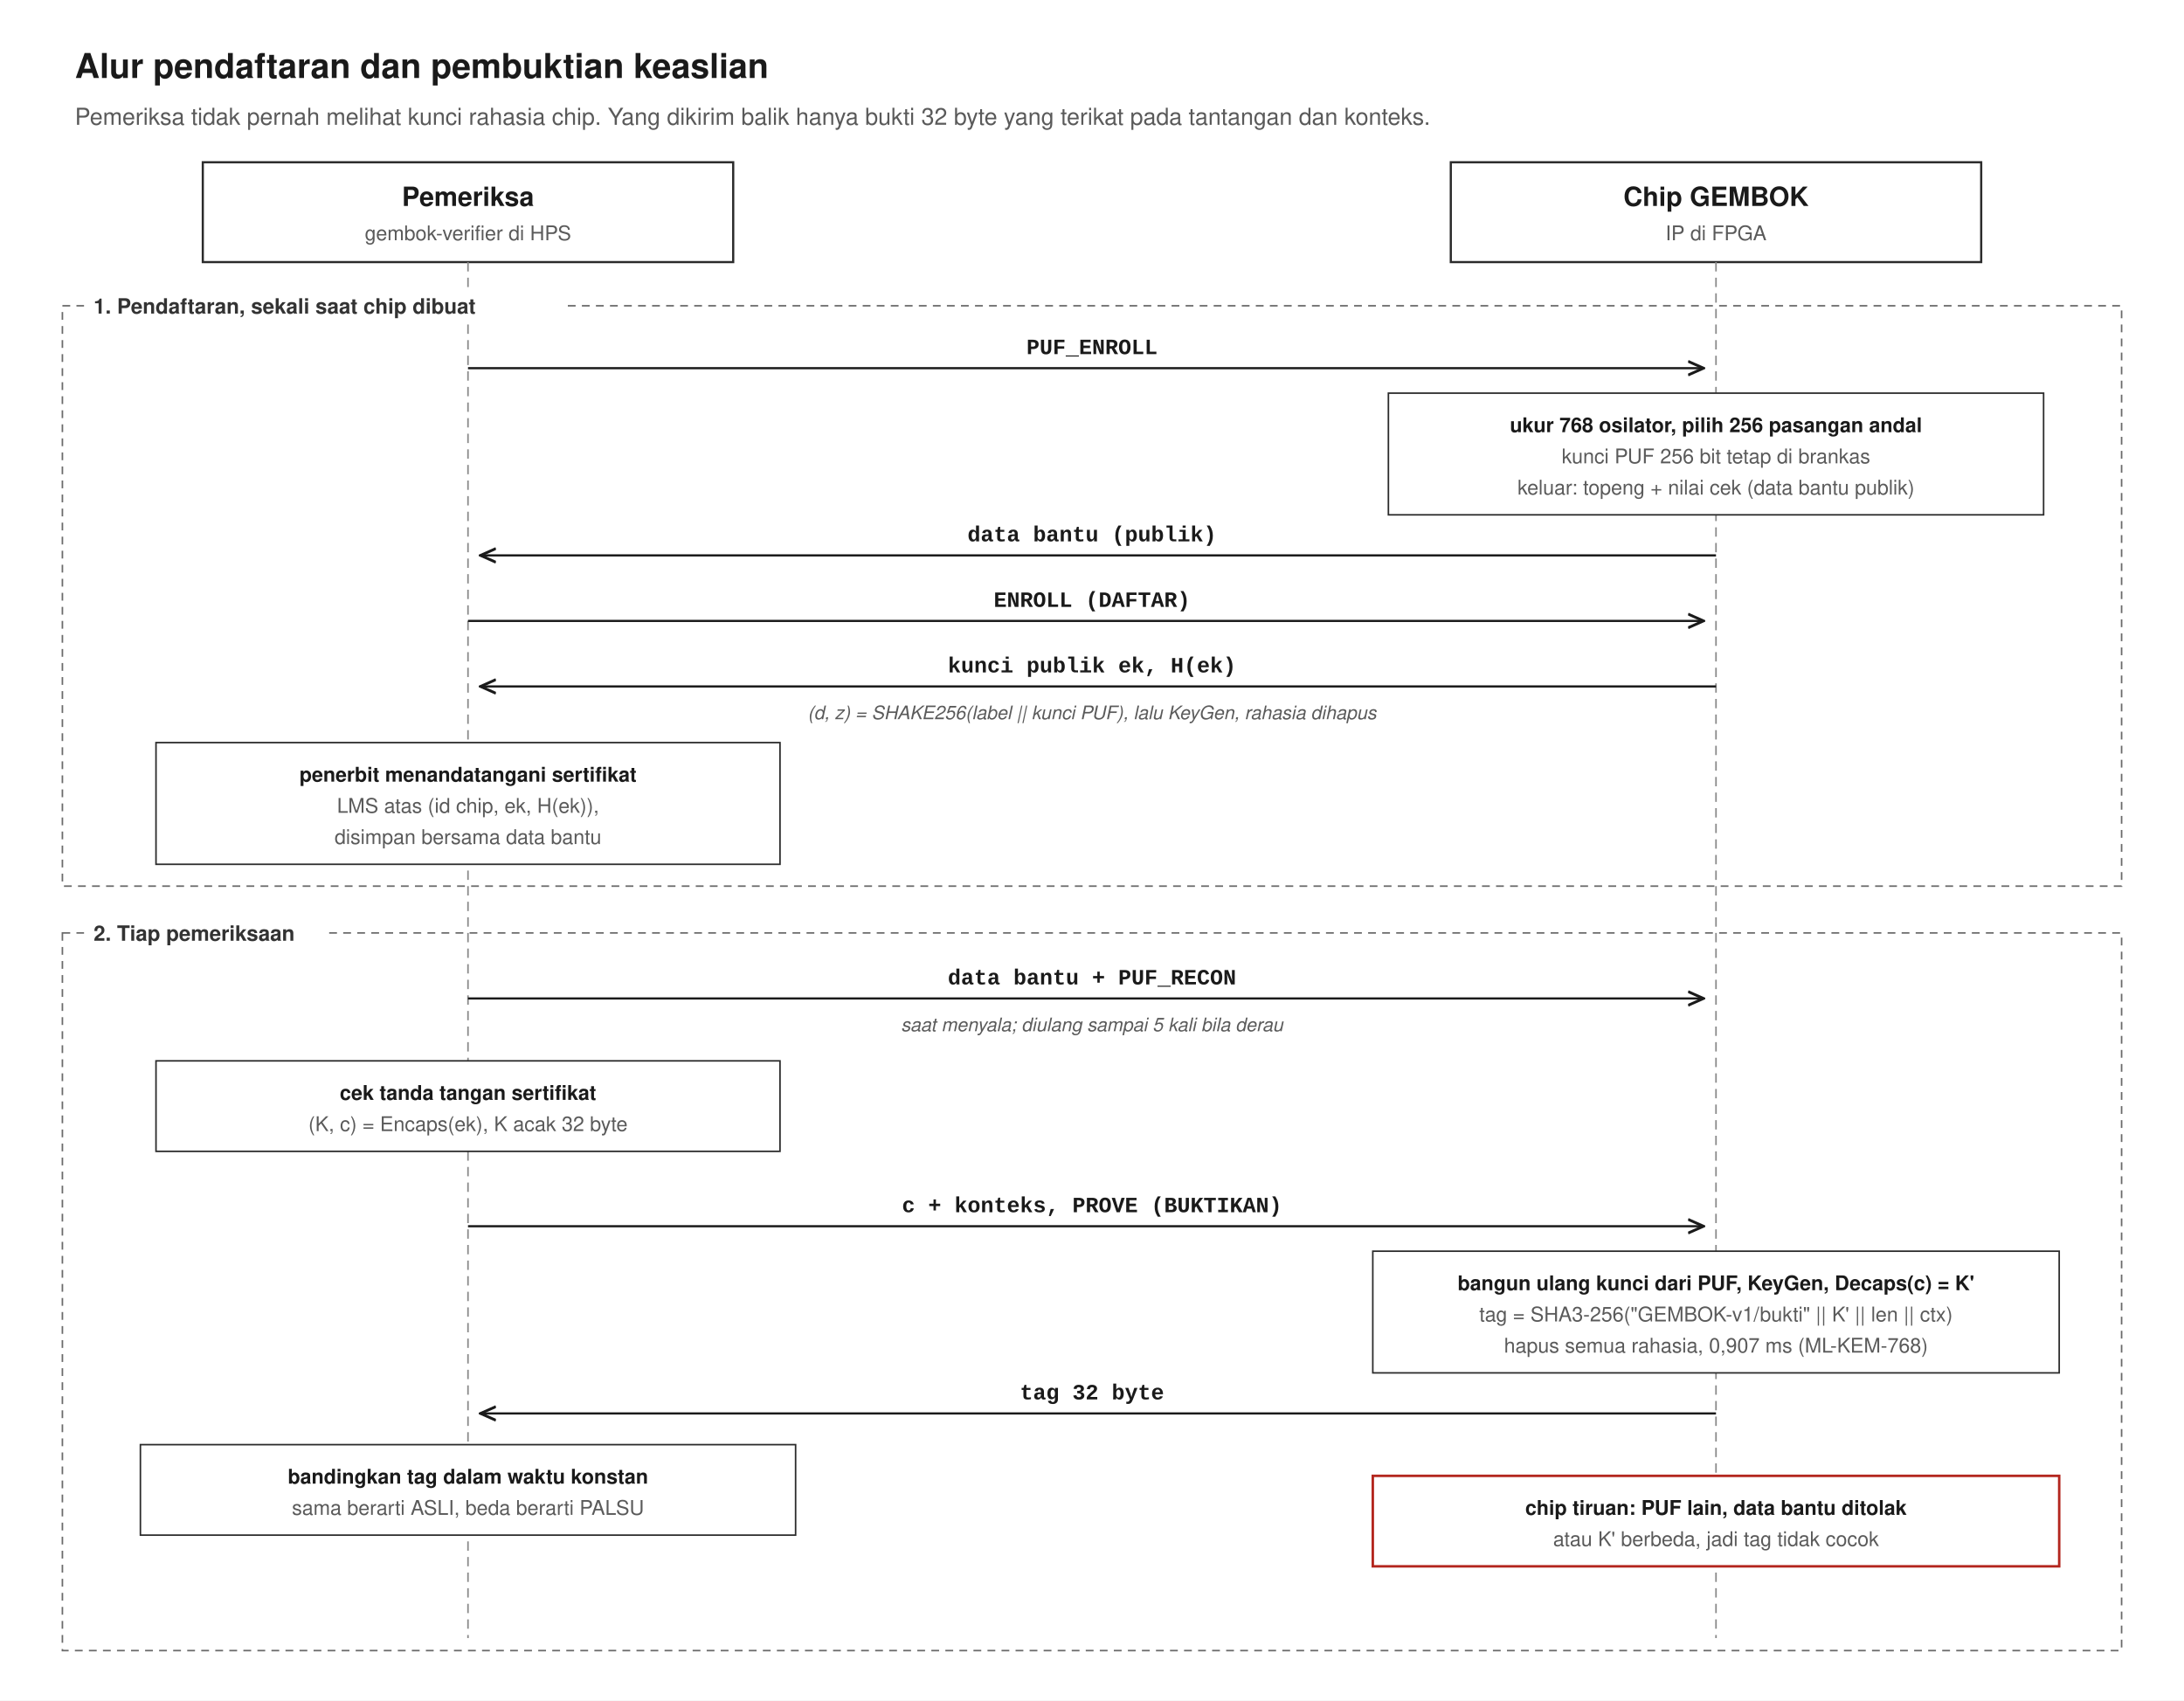
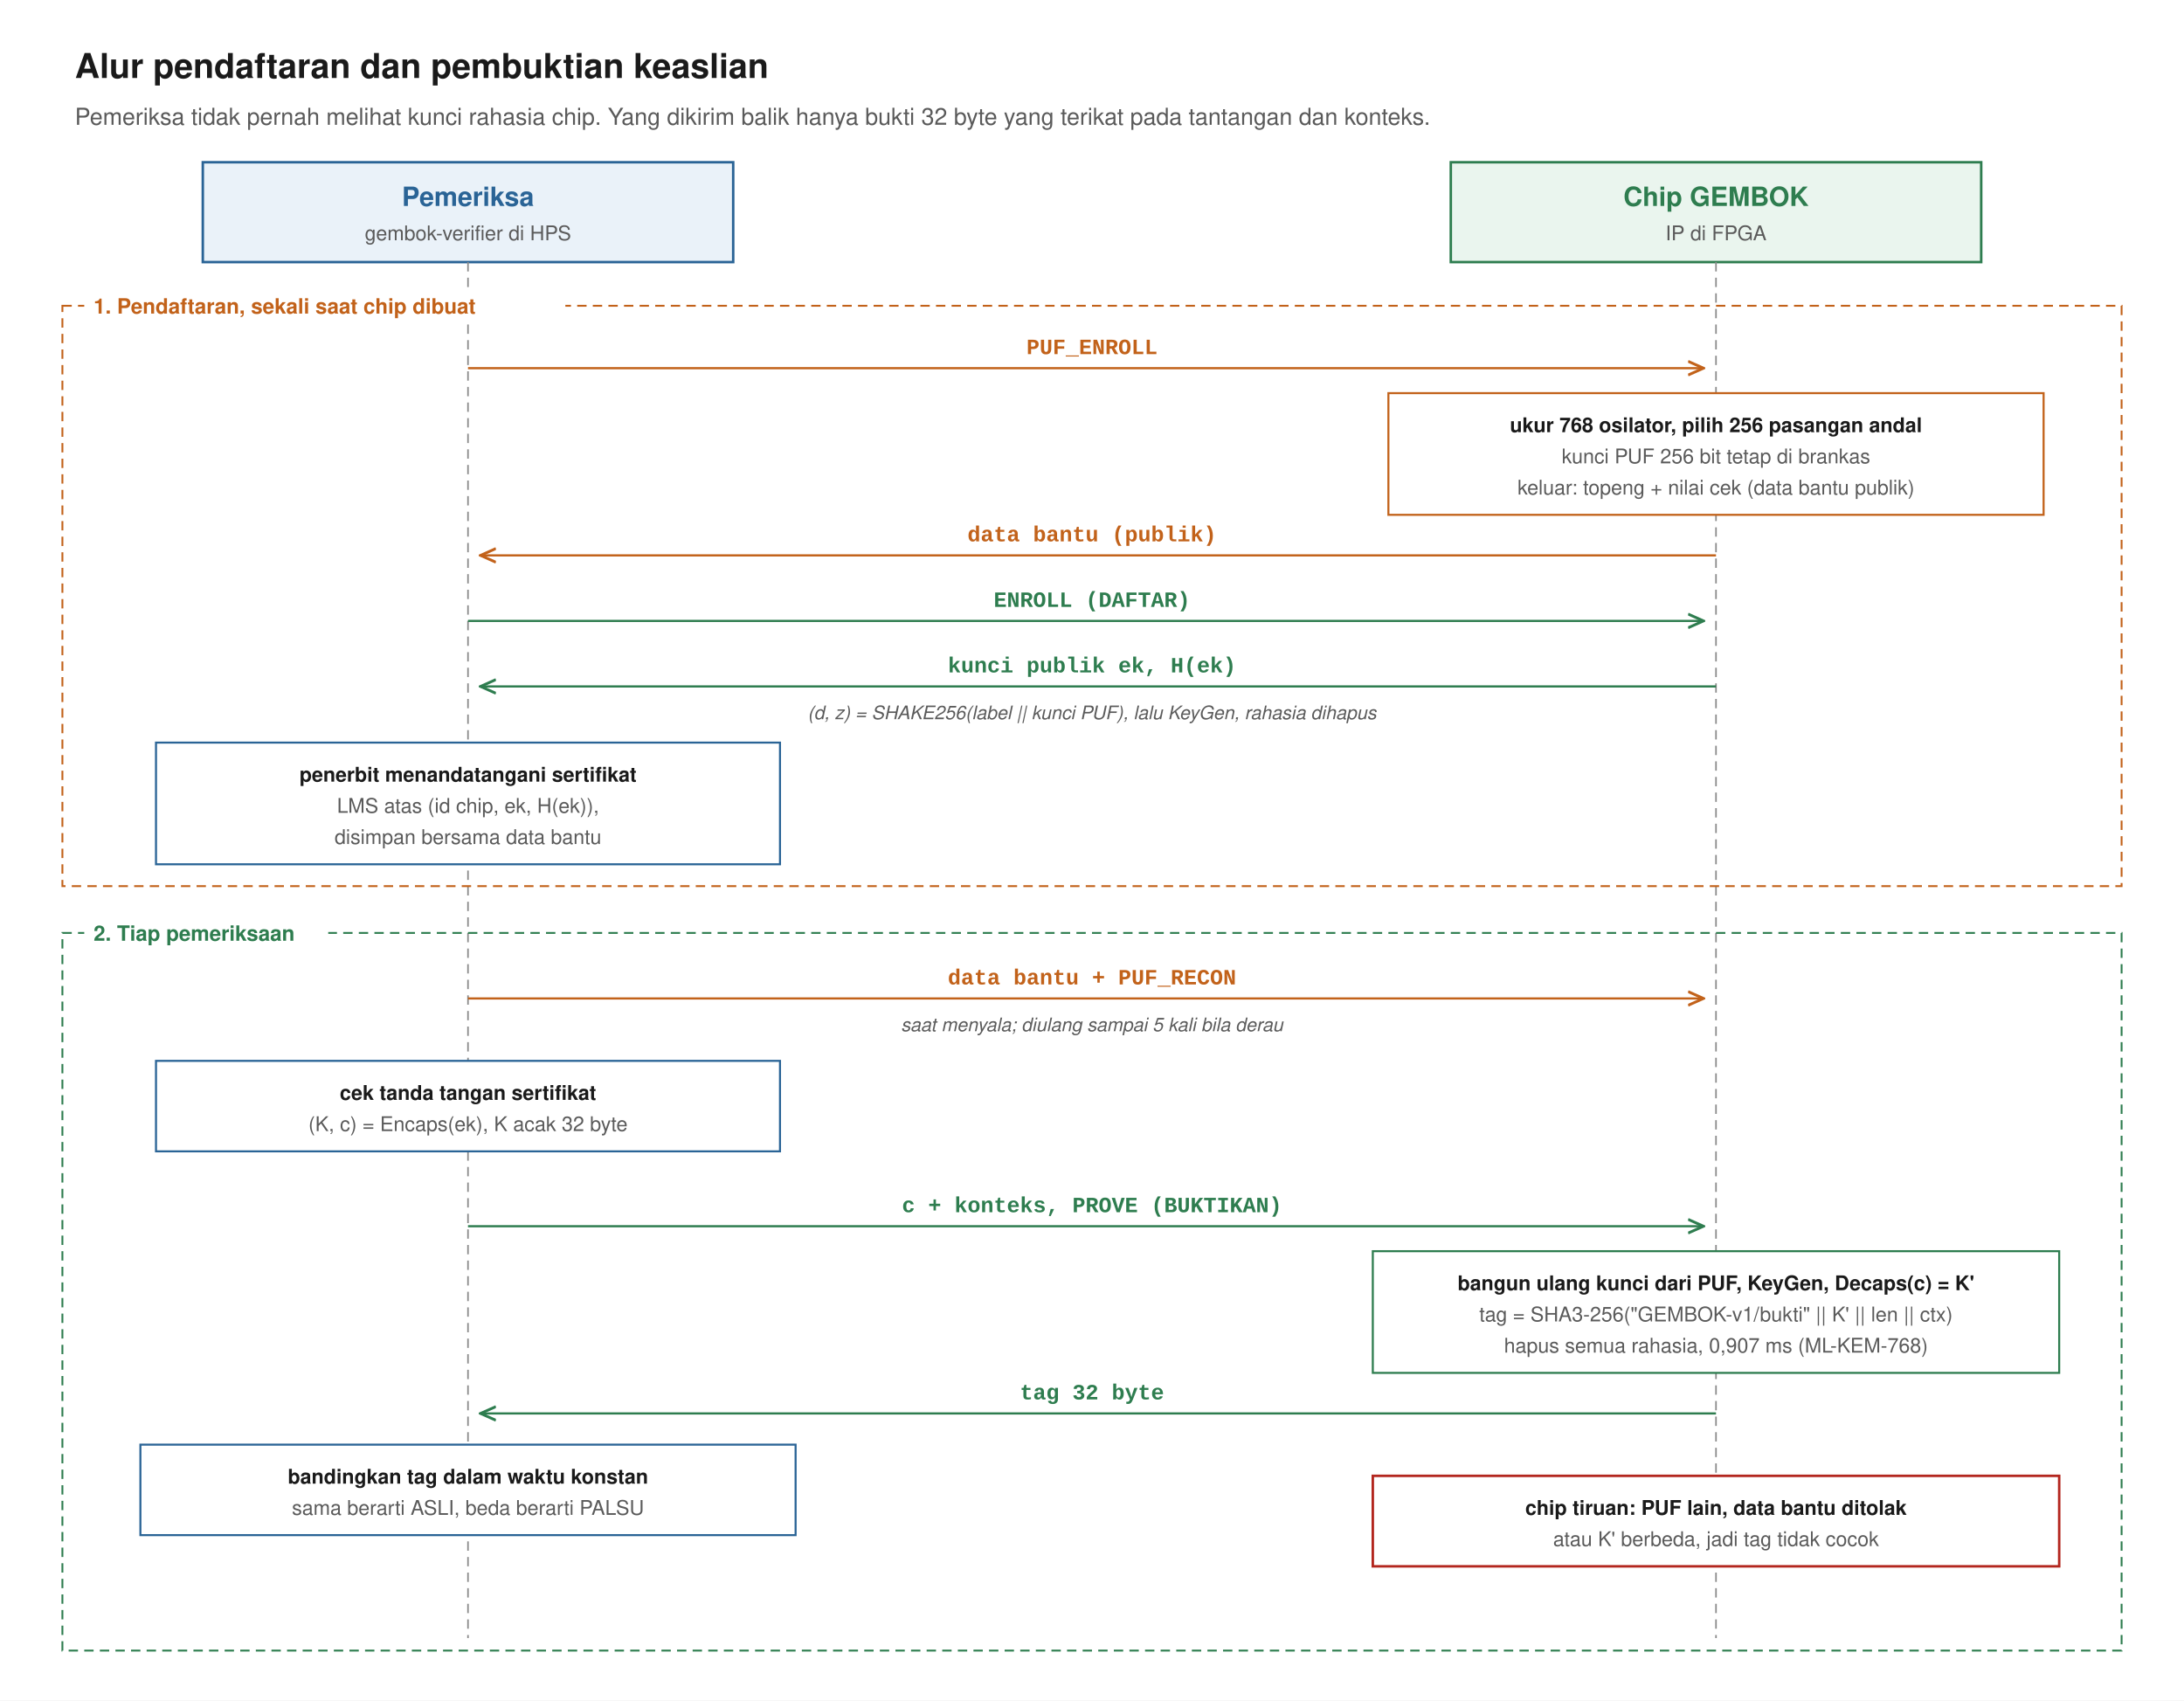
<svg xmlns="http://www.w3.org/2000/svg" width="1400" height="1090" viewBox="0 0 1400 1090" font-family="Helvetica, Arial, 'Liberation Sans', sans-serif">
  <defs>
-     <marker id="a1a1a1a" viewBox="0 0 10 10" refX="9" refY="5" markerUnits="userSpaceOnUse" markerWidth="11" markerHeight="11" orient="auto-start-reverse">
-       <path d="M0,1 L9,5 L0,9" fill="none" stroke="#1a1a1a" stroke-width="1.6" />
+     <marker id="a16808a" viewBox="0 0 10 10" refX="9" refY="5" markerUnits="userSpaceOnUse" markerWidth="11" markerHeight="11" orient="auto-start-reverse">
+       <path d="M0,1 L9,5 L0,9" fill="none" stroke="#16808a" stroke-width="1.6" />
    </marker>
-     <marker id="a1f4e9c" viewBox="0 0 10 10" refX="9" refY="5" markerUnits="userSpaceOnUse" markerWidth="11" markerHeight="11" orient="auto-start-reverse">
-       <path d="M0,1 L9,5 L0,9" fill="none" stroke="#1f4e9c" stroke-width="1.6" />
+     <marker id="a2a6496" viewBox="0 0 10 10" refX="9" refY="5" markerUnits="userSpaceOnUse" markerWidth="11" markerHeight="11" orient="auto-start-reverse">
+       <path d="M0,1 L9,5 L0,9" fill="none" stroke="#2a6496" stroke-width="1.6" />
    </marker>
    <marker id="a2b2b2b" viewBox="0 0 10 10" refX="9" refY="5" markerUnits="userSpaceOnUse" markerWidth="11" markerHeight="11" orient="auto-start-reverse">
      <path d="M0,1 L9,5 L0,9" fill="none" stroke="#2b2b2b" stroke-width="1.6" />
    </marker>
+     <marker id="a2e7d4f" viewBox="0 0 10 10" refX="9" refY="5" markerUnits="userSpaceOnUse" markerWidth="11" markerHeight="11" orient="auto-start-reverse">
+       <path d="M0,1 L9,5 L0,9" fill="none" stroke="#2e7d4f" stroke-width="1.6" />
+     </marker>
+     <marker id="a5b3f99" viewBox="0 0 10 10" refX="9" refY="5" markerUnits="userSpaceOnUse" markerWidth="11" markerHeight="11" orient="auto-start-reverse">
+       <path d="M0,1 L9,5 L0,9" fill="none" stroke="#5b3f99" stroke-width="1.6" />
+     </marker>
+     <marker id="a5f6b7a" viewBox="0 0 10 10" refX="9" refY="5" markerUnits="userSpaceOnUse" markerWidth="11" markerHeight="11" orient="auto-start-reverse">
+       <path d="M0,1 L9,5 L0,9" fill="none" stroke="#5f6b7a" stroke-width="1.6" />
+     </marker>
    <marker id="ab3261e" viewBox="0 0 10 10" refX="9" refY="5" markerUnits="userSpaceOnUse" markerWidth="11" markerHeight="11" orient="auto-start-reverse">
      <path d="M0,1 L9,5 L0,9" fill="none" stroke="#b3261e" stroke-width="1.6" />
+     </marker>
+     <marker id="ac2621a" viewBox="0 0 10 10" refX="9" refY="5" markerUnits="userSpaceOnUse" markerWidth="11" markerHeight="11" orient="auto-start-reverse">
+       <path d="M0,1 L9,5 L0,9" fill="none" stroke="#c2621a" stroke-width="1.6" />
    </marker>
  </defs>
  <rect width="1400" height="1090" fill="#ffffff" />
  <text x="48" y="50" font-size="22" fill="#1a1a1a" font-weight="700" text-anchor="start">Alur pendaftaran dan pembuktian keaslian</text>
  <text x="48" y="80" font-size="15" fill="#5a5a5a" font-weight="400" text-anchor="start">Pemeriksa tidak pernah melihat kunci rahasia chip. Yang dikirim balik hanya bukti 32 byte yang terikat pada tantangan dan konteks.</text>
-   <rect x="130" y="104" width="340" height="64" rx="0" fill="#ffffff" stroke="#2b2b2b" stroke-width="1.4" />
-   <text x="300" y="132" font-size="17" fill="#1a1a1a" font-weight="700" text-anchor="middle">Pemeriksa</text>
+   <rect x="130" y="104" width="340" height="64" rx="0" fill="#eaf2f9" stroke="#2a6496" stroke-width="1.6" />
+   <text x="300" y="132" font-size="17" fill="#2a6496" font-weight="700" text-anchor="middle">Pemeriksa</text>
  <text x="300" y="154" font-size="13" fill="#5a5a5a" font-weight="400" text-anchor="middle">gembok-verifier di HPS</text>
  <line x1="300" y1="168" x2="300" y2="1050" stroke="#8a8a8a" stroke-width="1" stroke-dasharray="6 4" />
-   <rect x="930" y="104" width="340" height="64" rx="0" fill="#ffffff" stroke="#2b2b2b" stroke-width="1.4" />
-   <text x="1100" y="132" font-size="17" fill="#1a1a1a" font-weight="700" text-anchor="middle">Chip GEMBOK</text>
+   <rect x="930" y="104" width="340" height="64" rx="0" fill="#eaf5ee" stroke="#2e7d4f" stroke-width="1.6" />
+   <text x="1100" y="132" font-size="17" fill="#2e7d4f" font-weight="700" text-anchor="middle">Chip GEMBOK</text>
  <text x="1100" y="154" font-size="13" fill="#5a5a5a" font-weight="400" text-anchor="middle">IP di FPGA</text>
  <line x1="1100" y1="168" x2="1100" y2="1050" stroke="#8a8a8a" stroke-width="1" stroke-dasharray="6 4" />
-   <rect x="40" y="196" width="1320" height="372" rx="0" fill="none" stroke="#6b6b6b" stroke-width="1" stroke-dasharray="5 4" />
+   <rect x="40" y="196" width="1320" height="372" rx="0" fill="none" stroke="#c2621a" stroke-width="1.2" stroke-dasharray="6 4" />
  <rect x="54" y="187" width="308.4" height="18" fill="#ffffff" />
-   <text x="60" y="201" font-size="13.5" fill="#333333" font-weight="700" text-anchor="start">1. Pendaftaran, sekali saat chip dibuat</text>
-   <polyline points="300,236 1092,236" fill="none" stroke="#1a1a1a" stroke-width="1.4" marker-end="url(#a1a1a1a)" />
-   <text x="700" y="227" font-size="14" fill="#1a1a1a" font-weight="700" text-anchor="middle" font-family="'Courier New', Courier, monospace">PUF_ENROLL</text>
-   <rect x="890" y="252" width="420" height="78" rx="0" fill="#ffffff" stroke="#2b2b2b" stroke-width="1" />
+   <text x="60" y="201" font-size="13.5" fill="#c2621a" font-weight="700" text-anchor="start">1. Pendaftaran, sekali saat chip dibuat</text>
+   <polyline points="300,236 1092,236" fill="none" stroke="#c2621a" stroke-width="1.4" marker-end="url(#ac2621a)" />
+   <text x="700" y="227" font-size="14" fill="#c2621a" font-weight="700" text-anchor="middle" font-family="'Courier New', Courier, monospace">PUF_ENROLL</text>
+   <rect x="890" y="252" width="420" height="78" rx="0" fill="#ffffff" stroke="#c2621a" stroke-width="1.3" />
  <text x="1100" y="277" font-size="13" fill="#1a1a1a" font-weight="700" text-anchor="middle">ukur 768 osilator, pilih 256 pasangan andal</text>
  <text x="1100" y="297" font-size="13" fill="#5a5a5a" font-weight="400" text-anchor="middle">kunci PUF 256 bit tetap di brankas</text>
  <text x="1100" y="317" font-size="13" fill="#5a5a5a" font-weight="400" text-anchor="middle">keluar: topeng + nilai cek (data bantu publik)</text>
-   <polyline points="1100,356 308,356" fill="none" stroke="#1a1a1a" stroke-width="1.4" marker-end="url(#a1a1a1a)" />
-   <text x="700" y="347" font-size="14" fill="#1a1a1a" font-weight="700" text-anchor="middle" font-family="'Courier New', Courier, monospace">data bantu (publik)</text>
-   <polyline points="300,398 1092,398" fill="none" stroke="#1a1a1a" stroke-width="1.4" marker-end="url(#a1a1a1a)" />
-   <text x="700" y="389" font-size="14" fill="#1a1a1a" font-weight="700" text-anchor="middle" font-family="'Courier New', Courier, monospace">ENROLL (DAFTAR)</text>
-   <polyline points="1100,440 308,440" fill="none" stroke="#1a1a1a" stroke-width="1.4" marker-end="url(#a1a1a1a)" />
-   <text x="700" y="431" font-size="14" fill="#1a1a1a" font-weight="700" text-anchor="middle" font-family="'Courier New', Courier, monospace">kunci publik ek, H(ek)</text>
+   <polyline points="1100,356 308,356" fill="none" stroke="#c2621a" stroke-width="1.4" marker-end="url(#ac2621a)" />
+   <text x="700" y="347" font-size="14" fill="#c2621a" font-weight="700" text-anchor="middle" font-family="'Courier New', Courier, monospace">data bantu (publik)</text>
+   <polyline points="300,398 1092,398" fill="none" stroke="#2e7d4f" stroke-width="1.4" marker-end="url(#a2e7d4f)" />
+   <text x="700" y="389" font-size="14" fill="#2e7d4f" font-weight="700" text-anchor="middle" font-family="'Courier New', Courier, monospace">ENROLL (DAFTAR)</text>
+   <polyline points="1100,440 308,440" fill="none" stroke="#2e7d4f" stroke-width="1.4" marker-end="url(#a2e7d4f)" />
+   <text x="700" y="431" font-size="14" fill="#2e7d4f" font-weight="700" text-anchor="middle" font-family="'Courier New', Courier, monospace">kunci publik ek, H(ek)</text>
  <text x="700" y="461" font-size="12" fill="#5a5a5a" font-weight="400" text-anchor="middle" font-style="italic">(d, z) = SHAKE256(label || kunci PUF), lalu KeyGen, rahasia dihapus</text>
-   <rect x="100" y="476" width="400" height="78" rx="0" fill="#ffffff" stroke="#2b2b2b" stroke-width="1" />
+   <rect x="100" y="476" width="400" height="78" rx="0" fill="#ffffff" stroke="#2a6496" stroke-width="1.3" />
  <text x="300" y="501" font-size="13" fill="#1a1a1a" font-weight="700" text-anchor="middle">penerbit menandatangani sertifikat</text>
  <text x="300" y="521" font-size="13" fill="#5a5a5a" font-weight="400" text-anchor="middle">LMS atas (id chip, ek, H(ek)),</text>
  <text x="300" y="541" font-size="13" fill="#5a5a5a" font-weight="400" text-anchor="middle">disimpan bersama data bantu</text>
-   <rect x="40" y="598" width="1320" height="460" rx="0" fill="none" stroke="#6b6b6b" stroke-width="1" stroke-dasharray="5 4" />
+   <rect x="40" y="598" width="1320" height="460" rx="0" fill="none" stroke="#2e7d4f" stroke-width="1.2" stroke-dasharray="6 4" />
  <rect x="54" y="589" width="156.4" height="18" fill="#ffffff" />
-   <text x="60" y="603" font-size="13.5" fill="#333333" font-weight="700" text-anchor="start">2. Tiap pemeriksaan</text>
-   <polyline points="300,640 1092,640" fill="none" stroke="#1a1a1a" stroke-width="1.4" marker-end="url(#a1a1a1a)" />
-   <text x="700" y="631" font-size="14" fill="#1a1a1a" font-weight="700" text-anchor="middle" font-family="'Courier New', Courier, monospace">data bantu + PUF_RECON</text>
+   <text x="60" y="603" font-size="13.5" fill="#2e7d4f" font-weight="700" text-anchor="start">2. Tiap pemeriksaan</text>
+   <polyline points="300,640 1092,640" fill="none" stroke="#c2621a" stroke-width="1.4" marker-end="url(#ac2621a)" />
+   <text x="700" y="631" font-size="14" fill="#c2621a" font-weight="700" text-anchor="middle" font-family="'Courier New', Courier, monospace">data bantu + PUF_RECON</text>
  <text x="700" y="661" font-size="12" fill="#5a5a5a" font-weight="400" text-anchor="middle" font-style="italic">saat menyala; diulang sampai 5 kali bila derau</text>
-   <rect x="100" y="680" width="400" height="58" rx="0" fill="#ffffff" stroke="#2b2b2b" stroke-width="1" />
+   <rect x="100" y="680" width="400" height="58" rx="0" fill="#ffffff" stroke="#2a6496" stroke-width="1.3" />
  <text x="300" y="705" font-size="13" fill="#1a1a1a" font-weight="700" text-anchor="middle">cek tanda tangan sertifikat</text>
  <text x="300" y="725" font-size="13" fill="#5a5a5a" font-weight="400" text-anchor="middle">(K, c) = Encaps(ek), K acak 32 byte</text>
-   <polyline points="300,786 1092,786" fill="none" stroke="#1a1a1a" stroke-width="1.4" marker-end="url(#a1a1a1a)" />
-   <text x="700" y="777" font-size="14" fill="#1a1a1a" font-weight="700" text-anchor="middle" font-family="'Courier New', Courier, monospace">c + konteks, PROVE (BUKTIKAN)</text>
-   <rect x="880" y="802" width="440" height="78" rx="0" fill="#ffffff" stroke="#2b2b2b" stroke-width="1" />
+   <polyline points="300,786 1092,786" fill="none" stroke="#2e7d4f" stroke-width="1.4" marker-end="url(#a2e7d4f)" />
+   <text x="700" y="777" font-size="14" fill="#2e7d4f" font-weight="700" text-anchor="middle" font-family="'Courier New', Courier, monospace">c + konteks, PROVE (BUKTIKAN)</text>
+   <rect x="880" y="802" width="440" height="78" rx="0" fill="#ffffff" stroke="#2e7d4f" stroke-width="1.3" />
  <text x="1100" y="827" font-size="13" fill="#1a1a1a" font-weight="700" text-anchor="middle">bangun ulang kunci dari PUF, KeyGen, Decaps(c) = K'</text>
  <text x="1100" y="847" font-size="13" fill="#5a5a5a" font-weight="400" text-anchor="middle">tag = SHA3-256("GEMBOK-v1/bukti" || K' || len || ctx)</text>
  <text x="1100" y="867" font-size="13" fill="#5a5a5a" font-weight="400" text-anchor="middle">hapus semua rahasia, 0,907 ms (ML-KEM-768)</text>
-   <polyline points="1100,906 308,906" fill="none" stroke="#1a1a1a" stroke-width="1.4" marker-end="url(#a1a1a1a)" />
-   <text x="700" y="897" font-size="14" fill="#1a1a1a" font-weight="700" text-anchor="middle" font-family="'Courier New', Courier, monospace">tag 32 byte</text>
-   <rect x="90" y="926" width="420" height="58" rx="0" fill="#ffffff" stroke="#2b2b2b" stroke-width="1" />
+   <polyline points="1100,906 308,906" fill="none" stroke="#2e7d4f" stroke-width="1.4" marker-end="url(#a2e7d4f)" />
+   <text x="700" y="897" font-size="14" fill="#2e7d4f" font-weight="700" text-anchor="middle" font-family="'Courier New', Courier, monospace">tag 32 byte</text>
+   <rect x="90" y="926" width="420" height="58" rx="0" fill="#ffffff" stroke="#2a6496" stroke-width="1.3" />
  <text x="300" y="951" font-size="13" fill="#1a1a1a" font-weight="700" text-anchor="middle">bandingkan tag dalam waktu konstan</text>
  <text x="300" y="971" font-size="13" fill="#5a5a5a" font-weight="400" text-anchor="middle">sama berarti ASLI, beda berarti PALSU</text>
  <rect x="880" y="946" width="440" height="58" rx="0" fill="#ffffff" stroke="#b3261e" stroke-width="1.6" />
  <text x="1100" y="971" font-size="13" fill="#1a1a1a" font-weight="700" text-anchor="middle">chip tiruan: PUF lain, data bantu ditolak</text>
  <text x="1100" y="991" font-size="13" fill="#5a5a5a" font-weight="400" text-anchor="middle">atau K' berbeda, jadi tag tidak cocok</text>
</svg>
